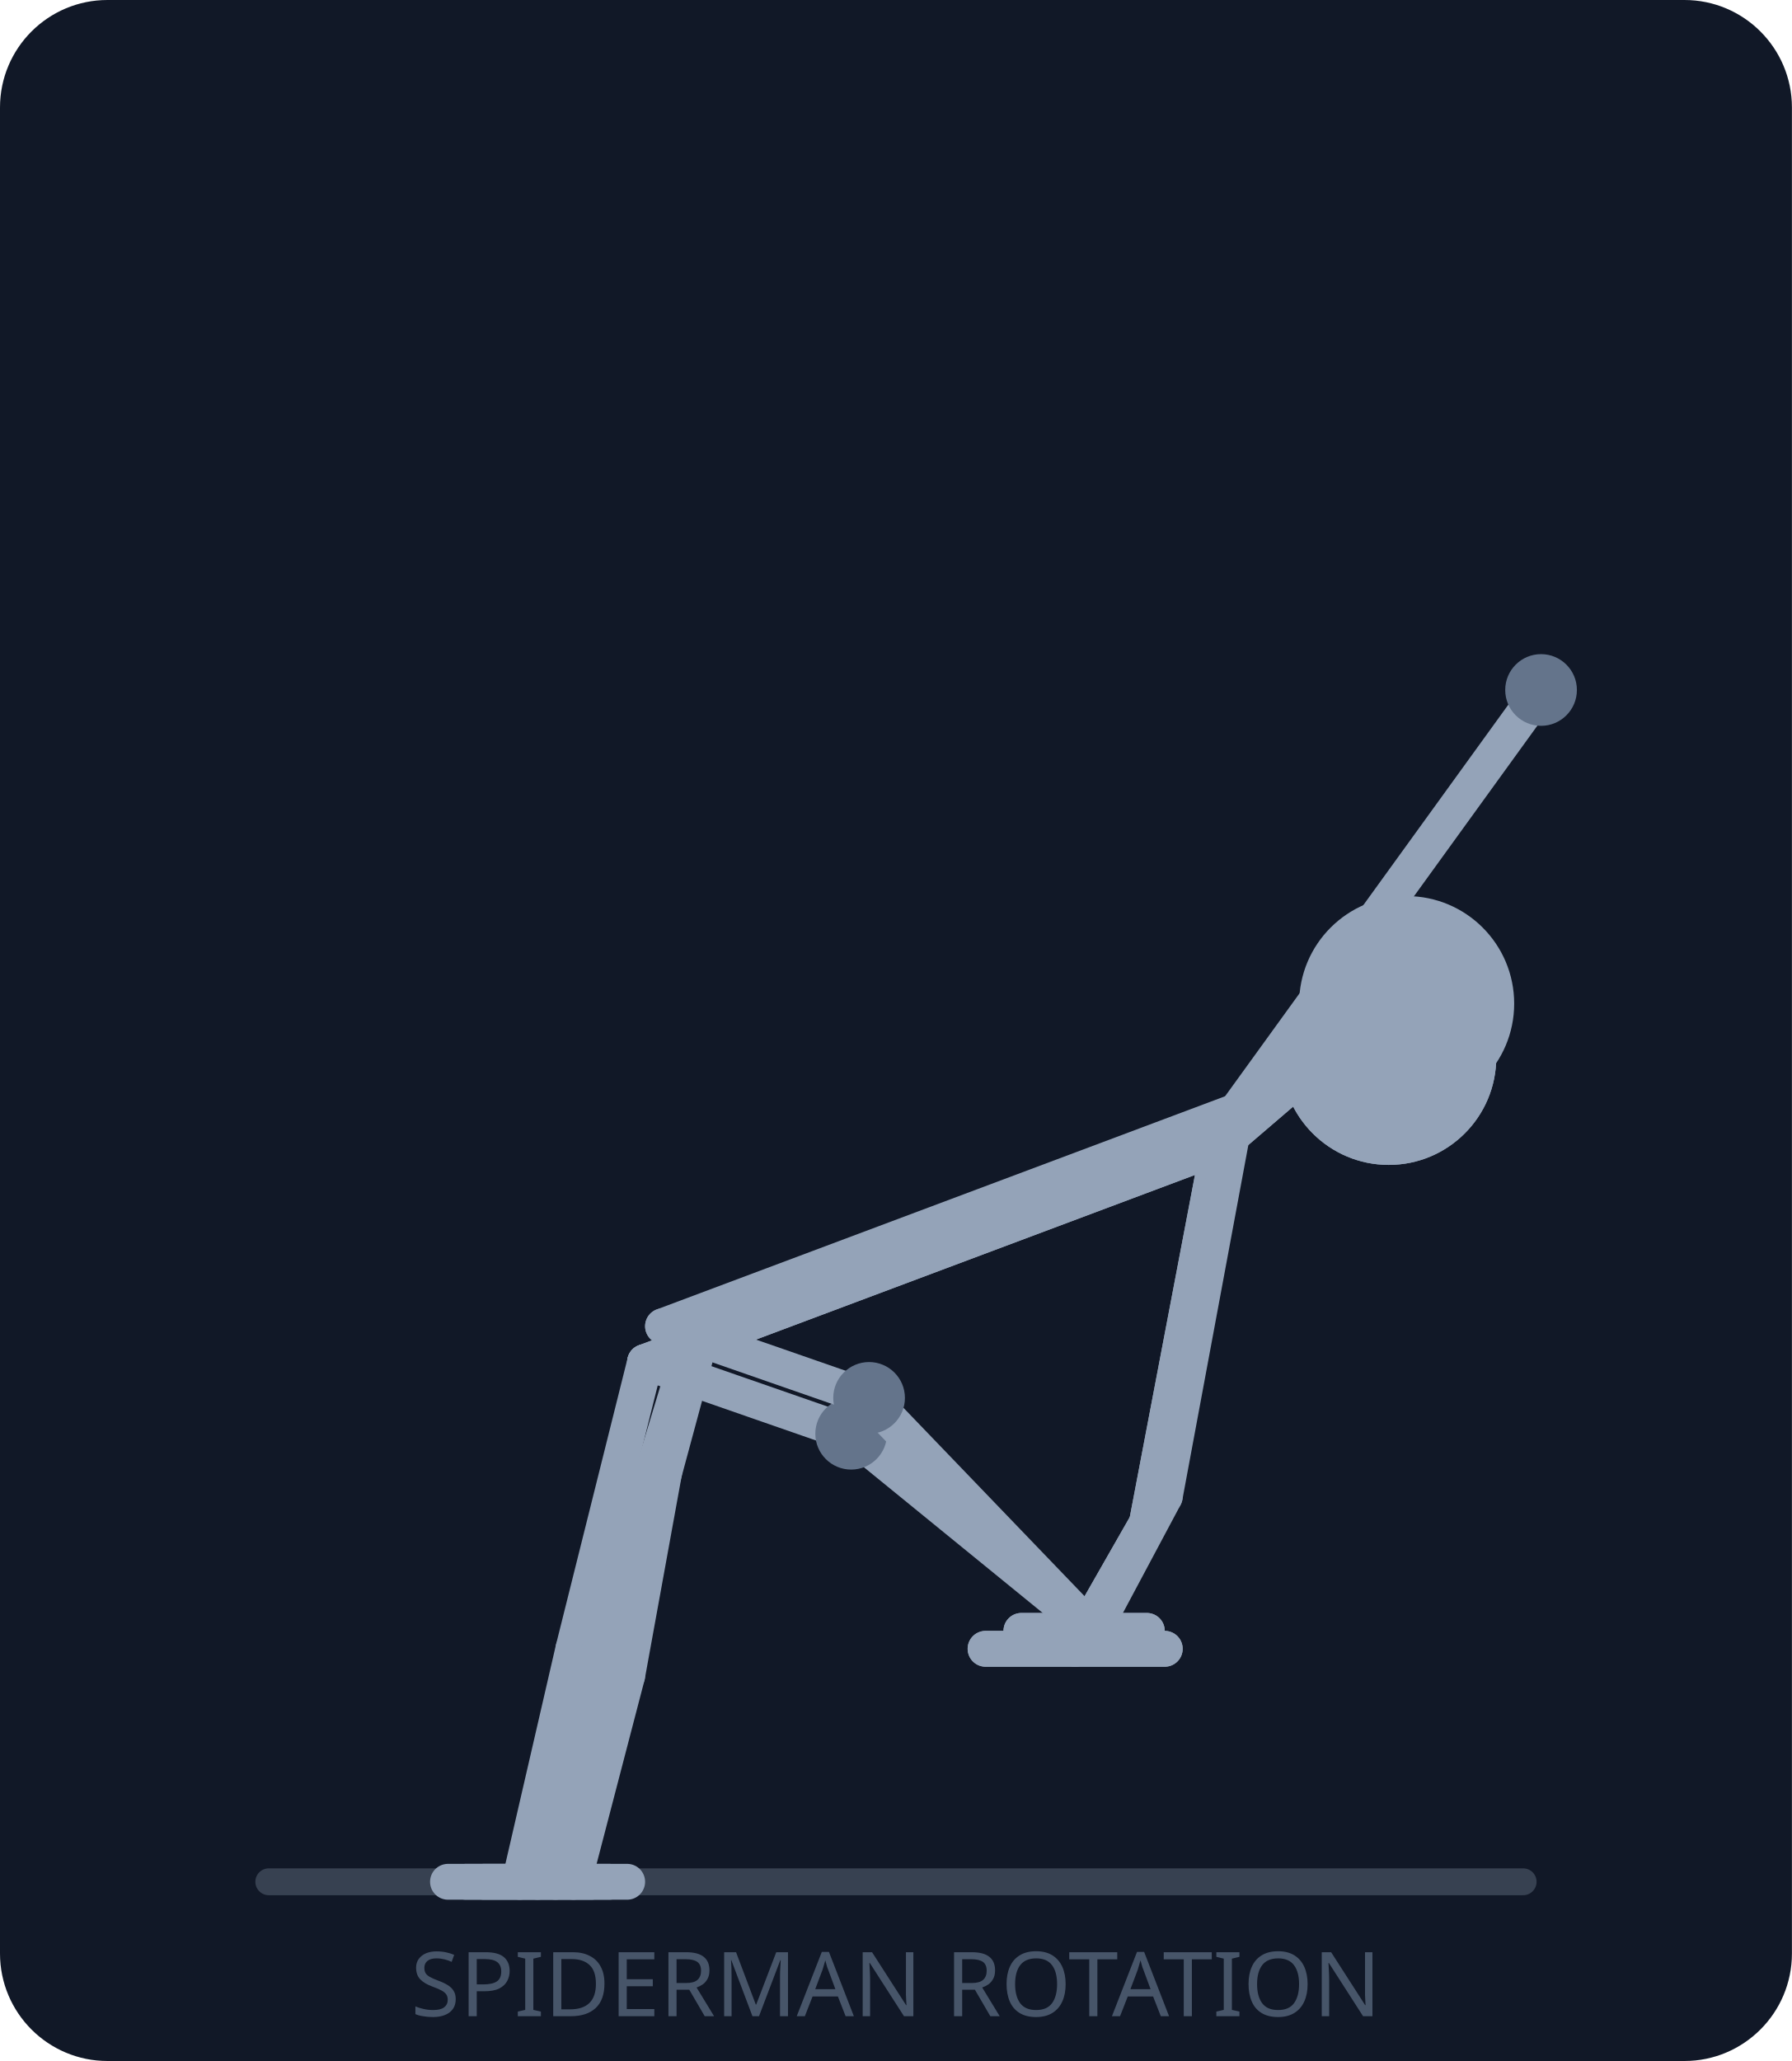
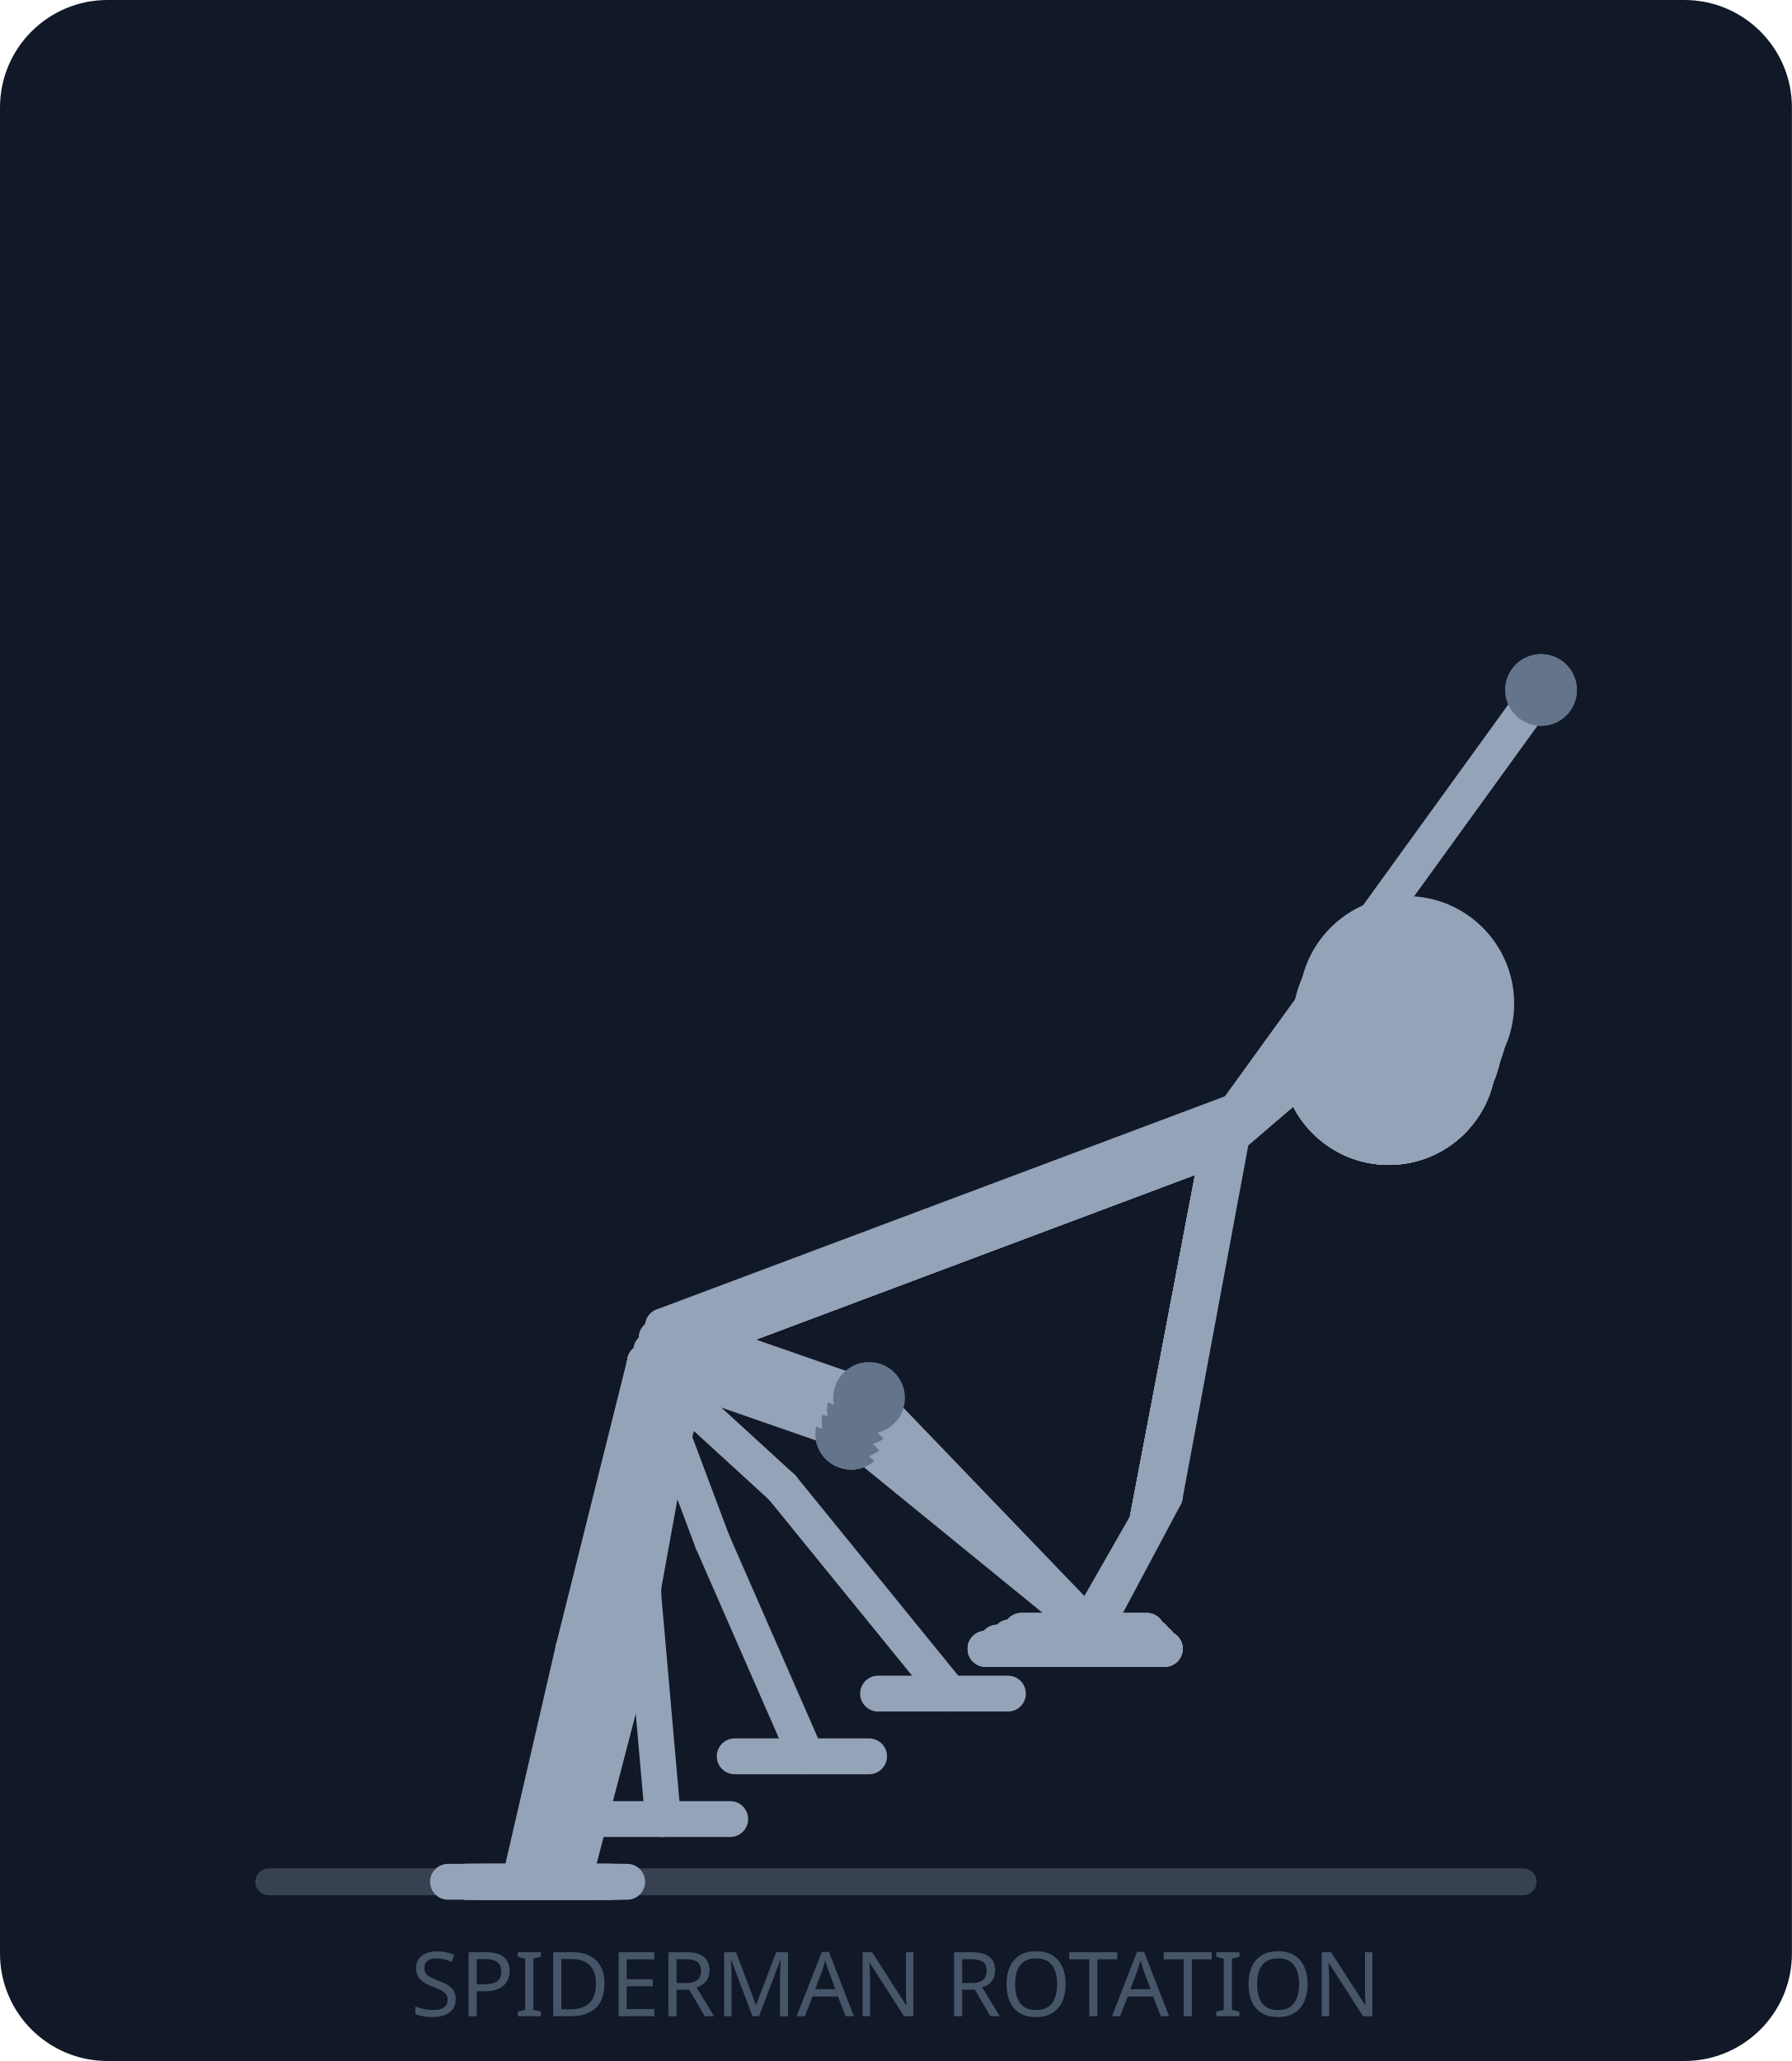
<svg xmlns="http://www.w3.org/2000/svg" viewBox="0 0 200 230">
  <rect width="200" height="230" fill="#111827" rx="12" />
  <style>
-   .f1{animation:sh1 4s linear infinite}.f2{animation:sh2 4s linear infinite}.f3{animation:sh3 4s linear infinite}
-   @keyframes sh1{0%,27%{opacity:1}33%,90%{opacity:0}100%{opacity:1}}
-   @keyframes sh2{0%,33%{opacity:0}40%,60%{opacity:1}66%,100%{opacity:0}}
-   @keyframes sh3{0%,66%{opacity:0}72%,93%{opacity:1}100%{opacity:0}}
- </style>
+     .f1{animation:sh1 8s linear infinite}.f2{animation:sh2 8s linear infinite}.f3{animation:sh3 8s linear infinite}.f4{animation:sh4 8s linear infinite}.f5{animation:sh5 8s linear infinite}.f6{animation:sh6 8s linear infinite}.f7{animation:sh7 8s linear infinite}.f8{animation:sh8 8s linear infinite}
+     @keyframes sh1{0%,10.2%{opacity:1}12.5%,100%{opacity:0}}
+     @keyframes sh2{0%,12.5%{opacity:0}14.8%,22.7%{opacity:1}25%,100%{opacity:0}}
+     @keyframes sh3{0%,25%{opacity:0}27.3%,35.2%{opacity:1}37.5%,100%{opacity:0}}
+     @keyframes sh4{0%,37.5%{opacity:0}39.8%,47.7%{opacity:1}50%,100%{opacity:0}}
+     @keyframes sh5{0%,50%{opacity:0}52.3%,60.2%{opacity:1}62.5%,100%{opacity:0}}
+     @keyframes sh6{0%,62.5%{opacity:0}64.8%,72.7%{opacity:1}75%,100%{opacity:0}}
+     @keyframes sh7{0%,75%{opacity:0}77.3%,85.2%{opacity:1}87.5%,100%{opacity:0}}
+     @keyframes sh8{0%,87.5%{opacity:0}89.8%,97.7%{opacity:1}100%{opacity:0}}
+   </style>
  <line x1="30" y1="210" x2="170" y2="210" stroke="#374151" stroke-width="3" stroke-linecap="round" />
  <text x="100" y="225" text-anchor="middle" font-family="sans-serif" font-size="10" fill="#475569">SPIDERMAN ROTATION</text>
  <g class="f1" stroke="#94a3b8" stroke-width="4" stroke-linecap="round" fill="none">
    <circle cx="155" cy="118" r="12" fill="#94a3b8" stroke="none" />
    <line x1="143" y1="122" x2="136" y2="128" />
    <line x1="136" y1="128" x2="72" y2="152" />
    <line x1="136" y1="128" x2="128" y2="170" />
    <line x1="128" y1="170" x2="120" y2="184" />
    <line x1="110" y1="184" x2="130" y2="184" />
    <line x1="72" y1="152" x2="64" y2="184" />
    <line x1="64" y1="184" x2="58" y2="210" />
    <line x1="50" y1="210" x2="66" y2="210" />
    <line x1="76" y1="154" x2="70" y2="187" />
    <line x1="70" y1="187" x2="64" y2="210" />
  </g>
  <g class="f2" stroke="#94a3b8" stroke-width="4" stroke-linecap="round" fill="none">
    <circle cx="155" cy="118" r="12" fill="#94a3b8" stroke="none" />
    <line x1="143" y1="122" x2="136" y2="128" />
    <line x1="136" y1="128" x2="72" y2="152" />
    <line x1="136" y1="128" x2="128" y2="170" />
    <line x1="128" y1="170" x2="120" y2="184" />
    <line x1="110" y1="184" x2="130" y2="184" />
+     <line x1="72" y1="152" x2="71.8" y2="178" />
+     <line x1="71.8" y1="178" x2="74" y2="203" />
+     <line x1="66" y1="203" x2="81.5" y2="203" />
+     <line x1="76" y1="154" x2="69" y2="187" />
+     <line x1="69" y1="187" x2="63" y2="210" />
+   </g>
+   <g class="f3" stroke="#94a3b8" stroke-width="4" stroke-linecap="round" fill="none">
+     <circle cx="155" cy="118" r="12" fill="#94a3b8" stroke="none" />
+     <line x1="143" y1="122" x2="136" y2="128" />
+     <line x1="136" y1="128" x2="72" y2="152" />
+     <line x1="136" y1="128" x2="128" y2="170" />
+     <line x1="128" y1="170" x2="120" y2="184" />
+     <line x1="110" y1="184" x2="130" y2="184" />
+     <line x1="72" y1="152" x2="79.5" y2="172" />
+     <line x1="79.5" y1="172" x2="90" y2="196" />
+     <line x1="82" y1="196" x2="97" y2="196" />
+     <circle cx="95" cy="160" r="4" fill="#64748b" stroke="none" />
+     <line x1="76" y1="154" x2="68" y2="187" />
+     <line x1="68" y1="187" x2="62" y2="210" />
+     <line x1="52" y1="210" x2="68" y2="210" />
+   </g>
+   <g class="f4" stroke="#94a3b8" stroke-width="4" stroke-linecap="round" fill="none">
+     <circle cx="155" cy="118" r="12" fill="#94a3b8" stroke="none" />
+     <line x1="143" y1="122" x2="136" y2="128" />
+     <line x1="136" y1="128" x2="72" y2="152" />
+     <line x1="136" y1="128" x2="128" y2="170" />
+     <line x1="128" y1="170" x2="120" y2="184" />
+     <line x1="110" y1="184" x2="130" y2="184" />
+     <line x1="72" y1="152" x2="87.3" y2="166" />
+     <line x1="87.3" y1="166" x2="106" y2="189" />
+     <line x1="98" y1="189" x2="112.5" y2="189" />
+     <circle cx="95" cy="160" r="4" fill="#64748b" stroke="none" />
+     <line x1="76" y1="154" x2="67" y2="187" />
+     <line x1="67" y1="187" x2="61" y2="210" />
+     <line x1="52" y1="210" x2="68" y2="210" />
+   </g>
+   <g class="f5" stroke="#94a3b8" stroke-width="4" stroke-linecap="round" fill="none">
+     <circle cx="155" cy="118" r="12" fill="#94a3b8" stroke="none" />
+     <line x1="143" y1="122" x2="136" y2="128" />
+     <line x1="136" y1="128" x2="72" y2="152" />
+     <line x1="136" y1="128" x2="128" y2="170" />
+     <line x1="128" y1="170" x2="120" y2="184" />
+     <line x1="110" y1="184" x2="130" y2="184" />
    <line x1="72" y1="152" x2="95" y2="160" />
    <line x1="95" y1="160" x2="122" y2="182" />
    <line x1="114" y1="182" x2="128" y2="182" />
    <circle cx="95" cy="160" r="4" fill="#64748b" stroke="none" />
    <line x1="76" y1="154" x2="66" y2="187" />
    <line x1="66" y1="187" x2="60" y2="210" />
    <line x1="52" y1="210" x2="68" y2="210" />
  </g>
-   <g class="f3" stroke="#94a3b8" stroke-width="4" stroke-linecap="round" fill="none">
+   <g class="f6" stroke="#94a3b8" stroke-width="4" stroke-linecap="round" fill="none">
+     <circle cx="155.7" cy="116" r="12" fill="#94a3b8" stroke="none" />
+     <line x1="143.7" y1="120.3" x2="136.7" y2="126.7" />
+     <line x1="136.7" y1="126.7" x2="72.7" y2="150.7" />
+     <line x1="136.7" y1="126.7" x2="128.7" y2="169" />
+     <line x1="128.7" y1="169" x2="120.7" y2="183.3" />
+     <line x1="111.3" y1="183.3" x2="129.3" y2="183.3" />
+     <line x1="72.7" y1="150.7" x2="95.7" y2="158.7" />
+     <line x1="95.7" y1="158.7" x2="122" y2="182" />
+     <line x1="114" y1="182" x2="128" y2="182" />
+     <circle cx="95.7" cy="158.7" r="4" fill="#64748b" stroke="none" />
+     <line x1="76.7" y1="152.7" x2="66.7" y2="187" />
+     <line x1="66.7" y1="187" x2="60.7" y2="210" />
+     <line x1="52.7" y1="210" x2="68.7" y2="210" />
+   </g>
+   <g class="f7" stroke="#94a3b8" stroke-width="4" stroke-linecap="round" fill="none">
+     <circle cx="156.3" cy="114" r="12" fill="#94a3b8" stroke="none" />
+     <line x1="144.3" y1="118.7" x2="137.3" y2="125.3" />
+     <line x1="137.3" y1="125.3" x2="73.3" y2="149.3" />
+     <line x1="137.3" y1="125.3" x2="129.3" y2="168" />
+     <line x1="129.3" y1="168" x2="121.3" y2="182.7" />
+     <line x1="112.7" y1="182.7" x2="128.7" y2="182.7" />
+     <line x1="138" y1="124" x2="172" y2="77" />
+     <circle cx="172" cy="77" r="4" fill="#64748b" stroke="none" />
+     <line x1="73.3" y1="149.3" x2="96.3" y2="157.3" />
+     <line x1="96.3" y1="157.3" x2="122" y2="182" />
+     <circle cx="96.3" cy="157.3" r="4" fill="#64748b" stroke="none" />
+     <line x1="77.3" y1="151.3" x2="67.3" y2="187" />
+     <line x1="67.3" y1="187" x2="61.3" y2="210" />
+     <line x1="53.3" y1="210" x2="69.3" y2="210" />
+   </g>
+   <g class="f8" stroke="#94a3b8" stroke-width="4" stroke-linecap="round" fill="none">
    <circle cx="157" cy="112" r="12" fill="#94a3b8" stroke="none" />
    <line x1="145" y1="117" x2="138" y2="124" />
    <line x1="138" y1="124" x2="74" y2="148" />
    <line x1="138" y1="124" x2="130" y2="167" />
    <line x1="130" y1="167" x2="122" y2="182" />
    <line x1="114" y1="182" x2="128" y2="182" />
    <line x1="138" y1="124" x2="172" y2="77" />
    <circle cx="172" cy="77" r="4" fill="#64748b" stroke="none" />
    <line x1="74" y1="148" x2="97" y2="156" />
    <line x1="97" y1="156" x2="122" y2="182" />
    <circle cx="97" cy="156" r="4" fill="#64748b" stroke="none" />
    <line x1="78" y1="150" x2="68" y2="187" />
    <line x1="68" y1="187" x2="62" y2="210" />
    <line x1="54" y1="210" x2="70" y2="210" />
  </g>
</svg>
